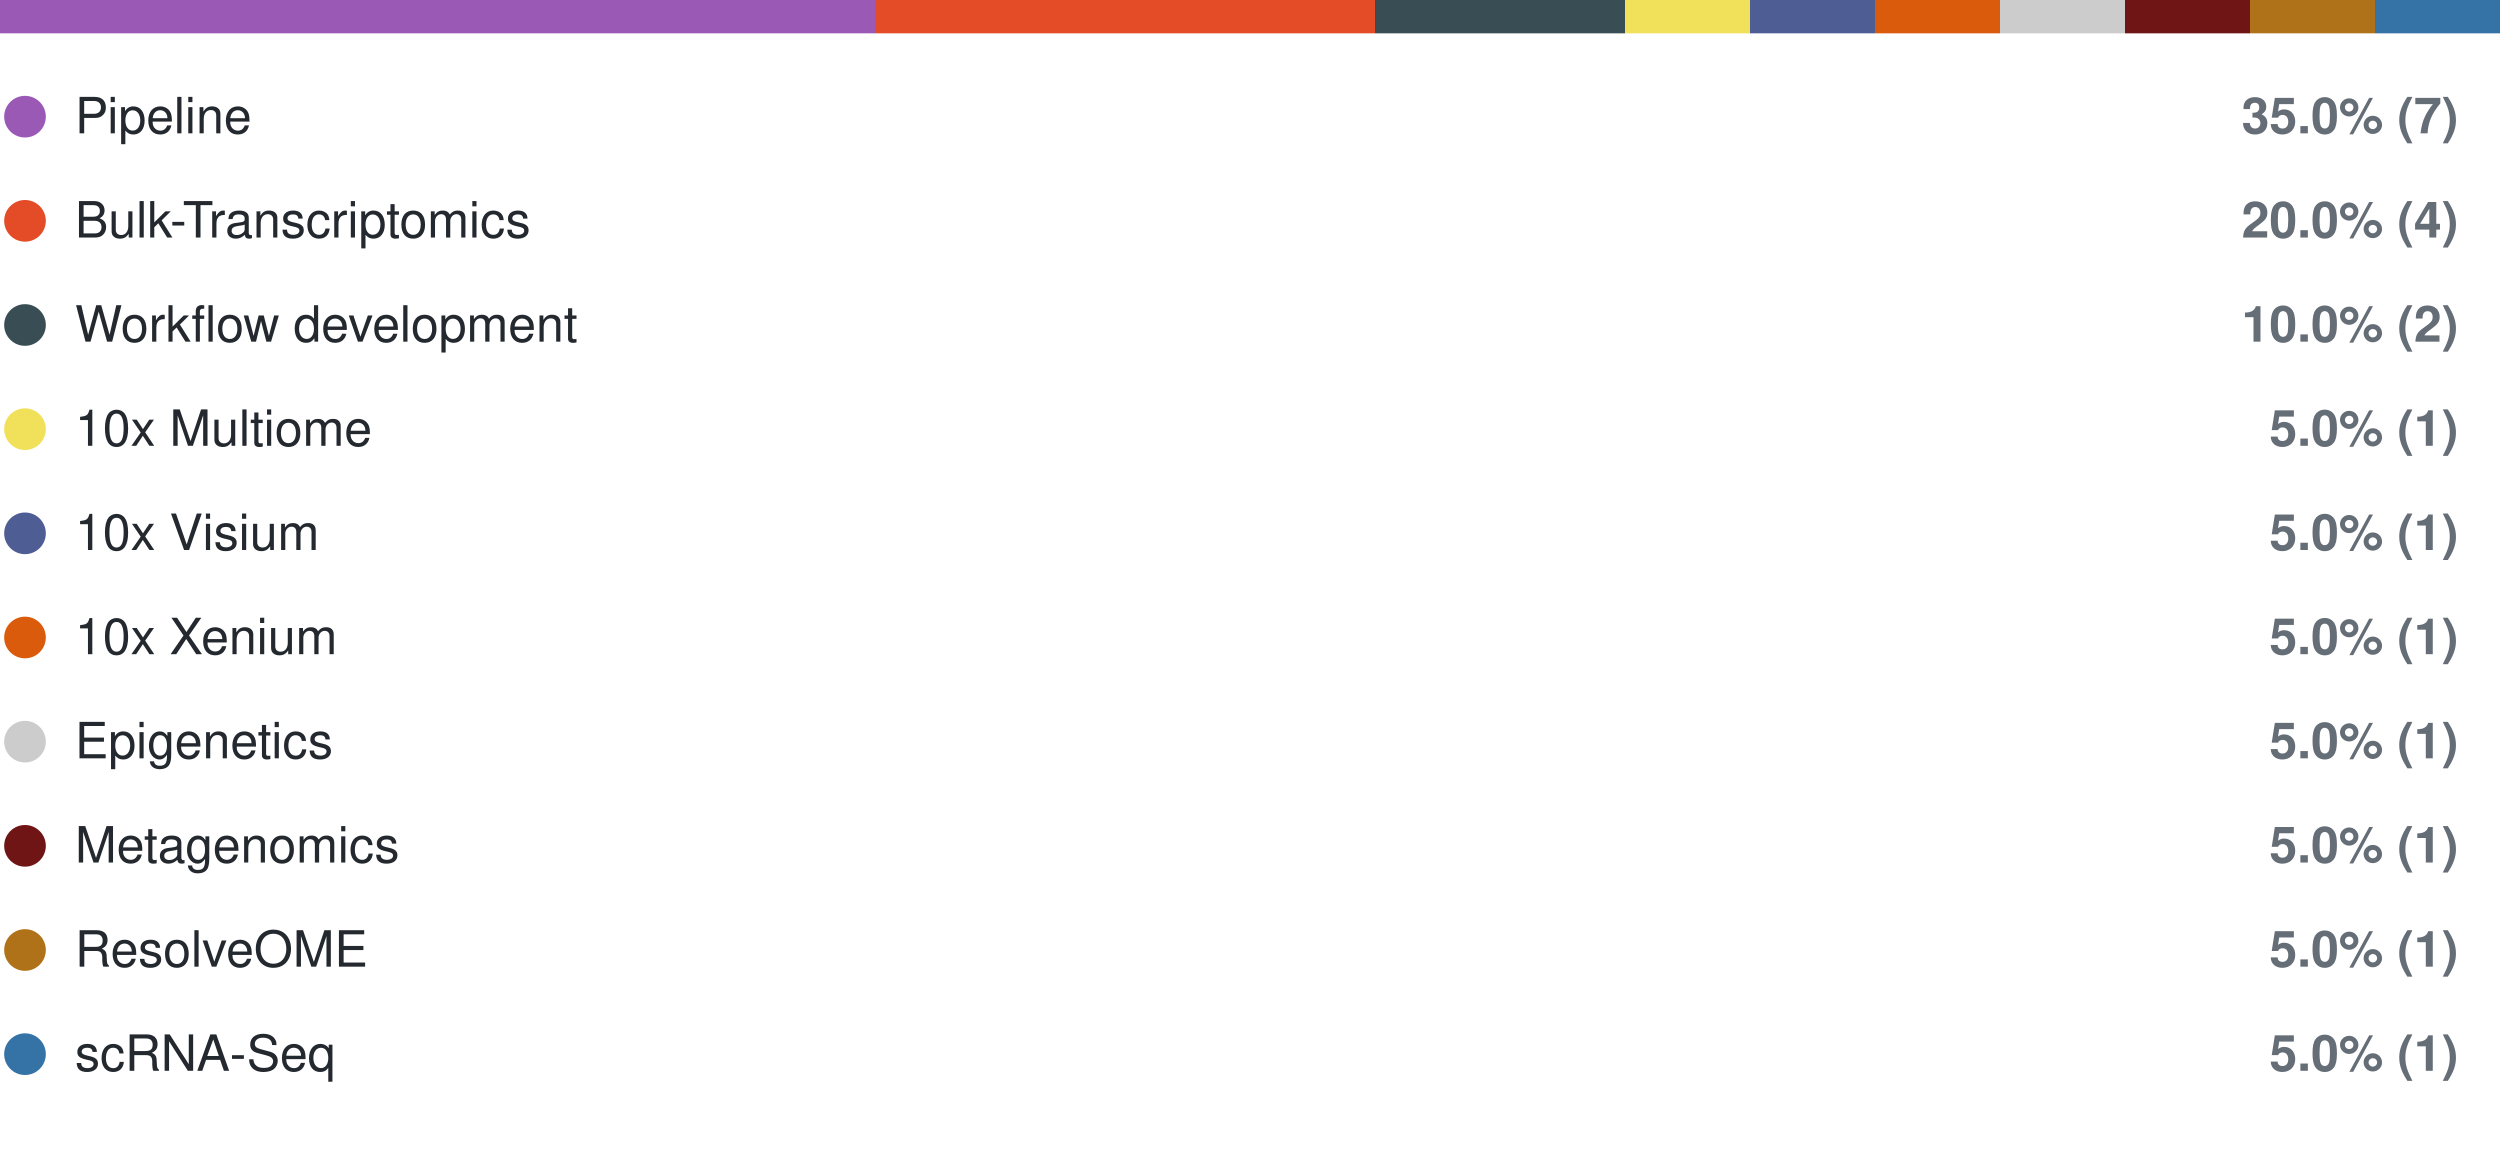
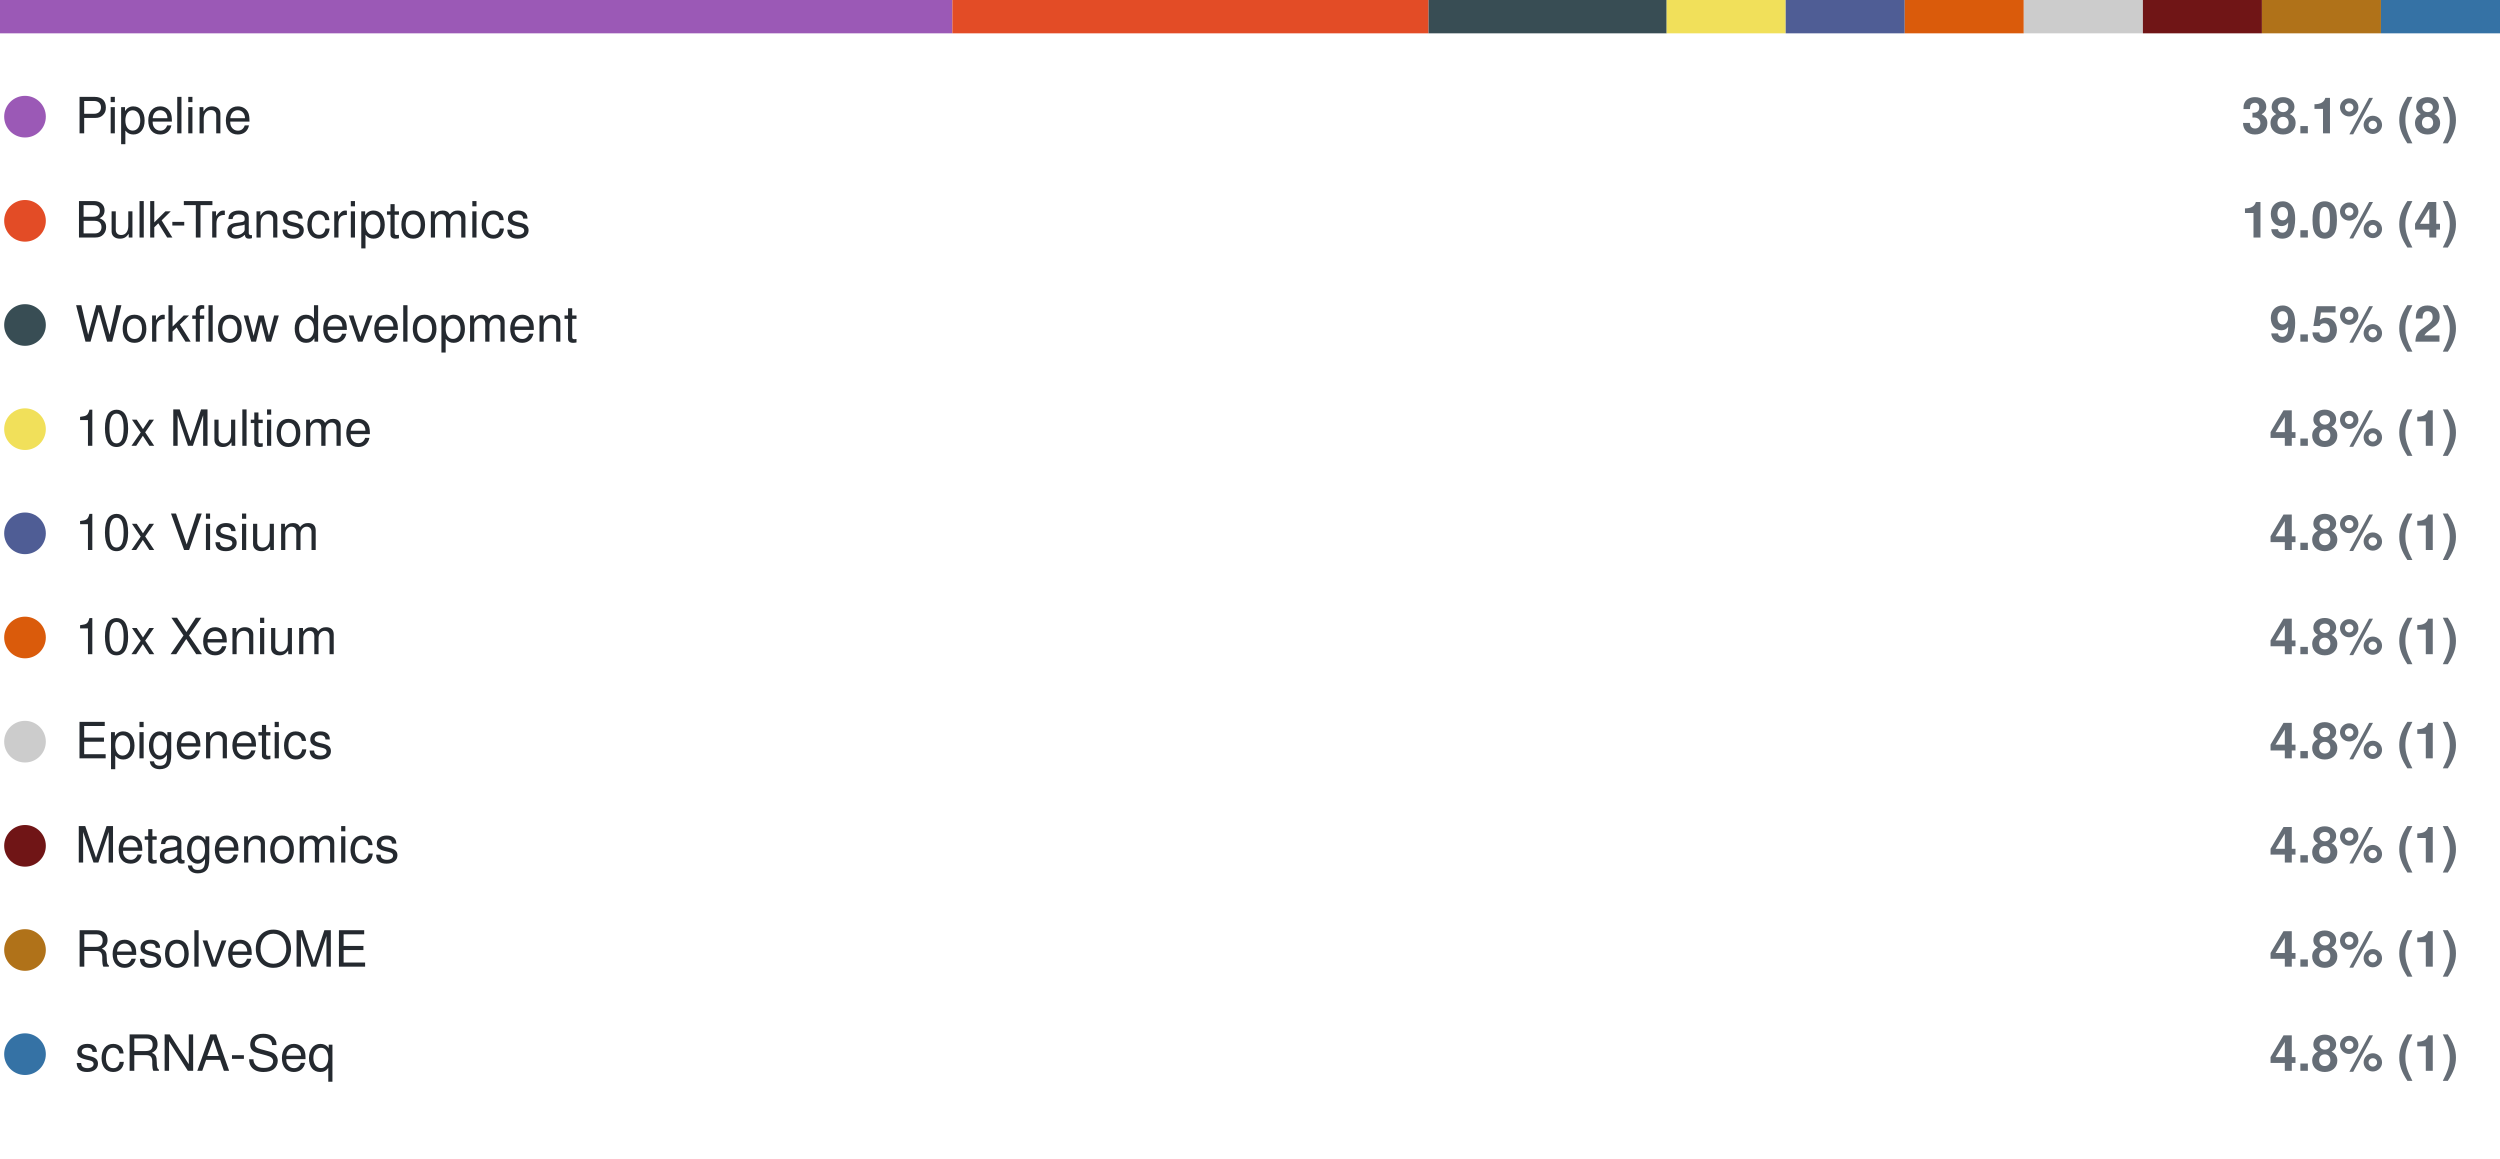
<svg xmlns="http://www.w3.org/2000/svg" width="600" height="278">
  <style>
    .legend-text { 
      font: 12px -apple-system, BlinkMacSystemFont, "Segoe UI", Helvetica, Arial, sans-serif; 
      fill: #24292f; 
    }
    .legend-percent { 
      font: 12px -apple-system, BlinkMacSystemFont, "Segoe UI", Helvetica, Arial, sans-serif; 
      fill: #656d76; 
      font-weight: 600;
    }
  </style>
  <g id="bar">
-     <rect x="0.00" y="0" width="210.00" height="8" fill="#9b59b6">
+     <rect x="0.00" y="0" width="228.57" height="8" fill="#9b59b6">
      </rect>
-     <rect x="210.00" y="0" width="120.00" height="8" fill="#e34c26">
+     <rect x="228.57" y="0" width="114.29" height="8" fill="#e34c26">
      </rect>
-     <rect x="330.00" y="0" width="60.00" height="8" fill="#384d54">
+     <rect x="342.86" y="0" width="57.14" height="8" fill="#384d54">
      </rect>
-     <rect x="390.00" y="0" width="30.00" height="8" fill="#f1e05a">
+     <rect x="400.00" y="0" width="28.57" height="8" fill="#f1e05a">
      </rect>
-     <rect x="420.00" y="0" width="30.00" height="8" fill="#4F5D95">
+     <rect x="428.57" y="0" width="28.57" height="8" fill="#4F5D95">
      </rect>
-     <rect x="450.00" y="0" width="30.00" height="8" fill="#DA5B0B">
+     <rect x="457.14" y="0" width="28.57" height="8" fill="#DA5B0B">
      </rect>
-     <rect x="480.00" y="0" width="30.00" height="8" fill="#cccccc">
+     <rect x="485.71" y="0" width="28.57" height="8" fill="#cccccc">
      </rect>
-     <rect x="510.00" y="0" width="30.00" height="8" fill="#701516">
+     <rect x="514.29" y="0" width="28.57" height="8" fill="#701516">
      </rect>
-     <rect x="540.00" y="0" width="30.00" height="8" fill="#b07219">
+     <rect x="542.86" y="0" width="28.57" height="8" fill="#b07219">
      </rect>
-     <rect x="570.00" y="0" width="30.00" height="8" fill="#3572A5">
+     <rect x="571.43" y="0" width="28.57" height="8" fill="#3572A5">
      </rect>
  </g>
  <g id="legend">
    <circle cx="6" cy="28" r="5" fill="#9b59b6" />
    <text x="18" y="32" class="legend-text">Pipeline</text>
-     <text x="590" y="32" class="legend-percent" text-anchor="end">35.0% (7)</text>
+     <text x="590" y="32" class="legend-percent" text-anchor="end">38.1% (8)</text>
    <circle cx="6" cy="53" r="5" fill="#e34c26" />
    <text x="18" y="57" class="legend-text">Bulk-Transcriptomics</text>
-     <text x="590" y="57" class="legend-percent" text-anchor="end">20.0% (4)</text>
+     <text x="590" y="57" class="legend-percent" text-anchor="end">19.0% (4)</text>
    <circle cx="6" cy="78" r="5" fill="#384d54" />
    <text x="18" y="82" class="legend-text">Workflow development</text>
-     <text x="590" y="82" class="legend-percent" text-anchor="end">10.0% (2)</text>
+     <text x="590" y="82" class="legend-percent" text-anchor="end">9.5% (2)</text>
    <circle cx="6" cy="103" r="5" fill="#f1e05a" />
    <text x="18" y="107" class="legend-text">10x Multiome</text>
-     <text x="590" y="107" class="legend-percent" text-anchor="end">5.0% (1)</text>
+     <text x="590" y="107" class="legend-percent" text-anchor="end">4.8% (1)</text>
    <circle cx="6" cy="128" r="5" fill="#4F5D95" />
    <text x="18" y="132" class="legend-text">10x Visium</text>
-     <text x="590" y="132" class="legend-percent" text-anchor="end">5.0% (1)</text>
+     <text x="590" y="132" class="legend-percent" text-anchor="end">4.8% (1)</text>
    <circle cx="6" cy="153" r="5" fill="#DA5B0B" />
    <text x="18" y="157" class="legend-text">10x Xenium</text>
-     <text x="590" y="157" class="legend-percent" text-anchor="end">5.0% (1)</text>
+     <text x="590" y="157" class="legend-percent" text-anchor="end">4.8% (1)</text>
    <circle cx="6" cy="178" r="5" fill="#cccccc" />
    <text x="18" y="182" class="legend-text">Epigenetics</text>
-     <text x="590" y="182" class="legend-percent" text-anchor="end">5.0% (1)</text>
+     <text x="590" y="182" class="legend-percent" text-anchor="end">4.8% (1)</text>
    <circle cx="6" cy="203" r="5" fill="#701516" />
    <text x="18" y="207" class="legend-text">Metagenomics</text>
-     <text x="590" y="207" class="legend-percent" text-anchor="end">5.0% (1)</text>
+     <text x="590" y="207" class="legend-percent" text-anchor="end">4.8% (1)</text>
    <circle cx="6" cy="228" r="5" fill="#b07219" />
    <text x="18" y="232" class="legend-text">ResolveOME</text>
-     <text x="590" y="232" class="legend-percent" text-anchor="end">5.0% (1)</text>
+     <text x="590" y="232" class="legend-percent" text-anchor="end">4.8% (1)</text>
    <circle cx="6" cy="253" r="5" fill="#3572A5" />
    <text x="18" y="257" class="legend-text">scRNA-Seq</text>
-     <text x="590" y="257" class="legend-percent" text-anchor="end">5.0% (1)</text>
+     <text x="590" y="257" class="legend-percent" text-anchor="end">4.8% (1)</text>
  </g>
</svg>
